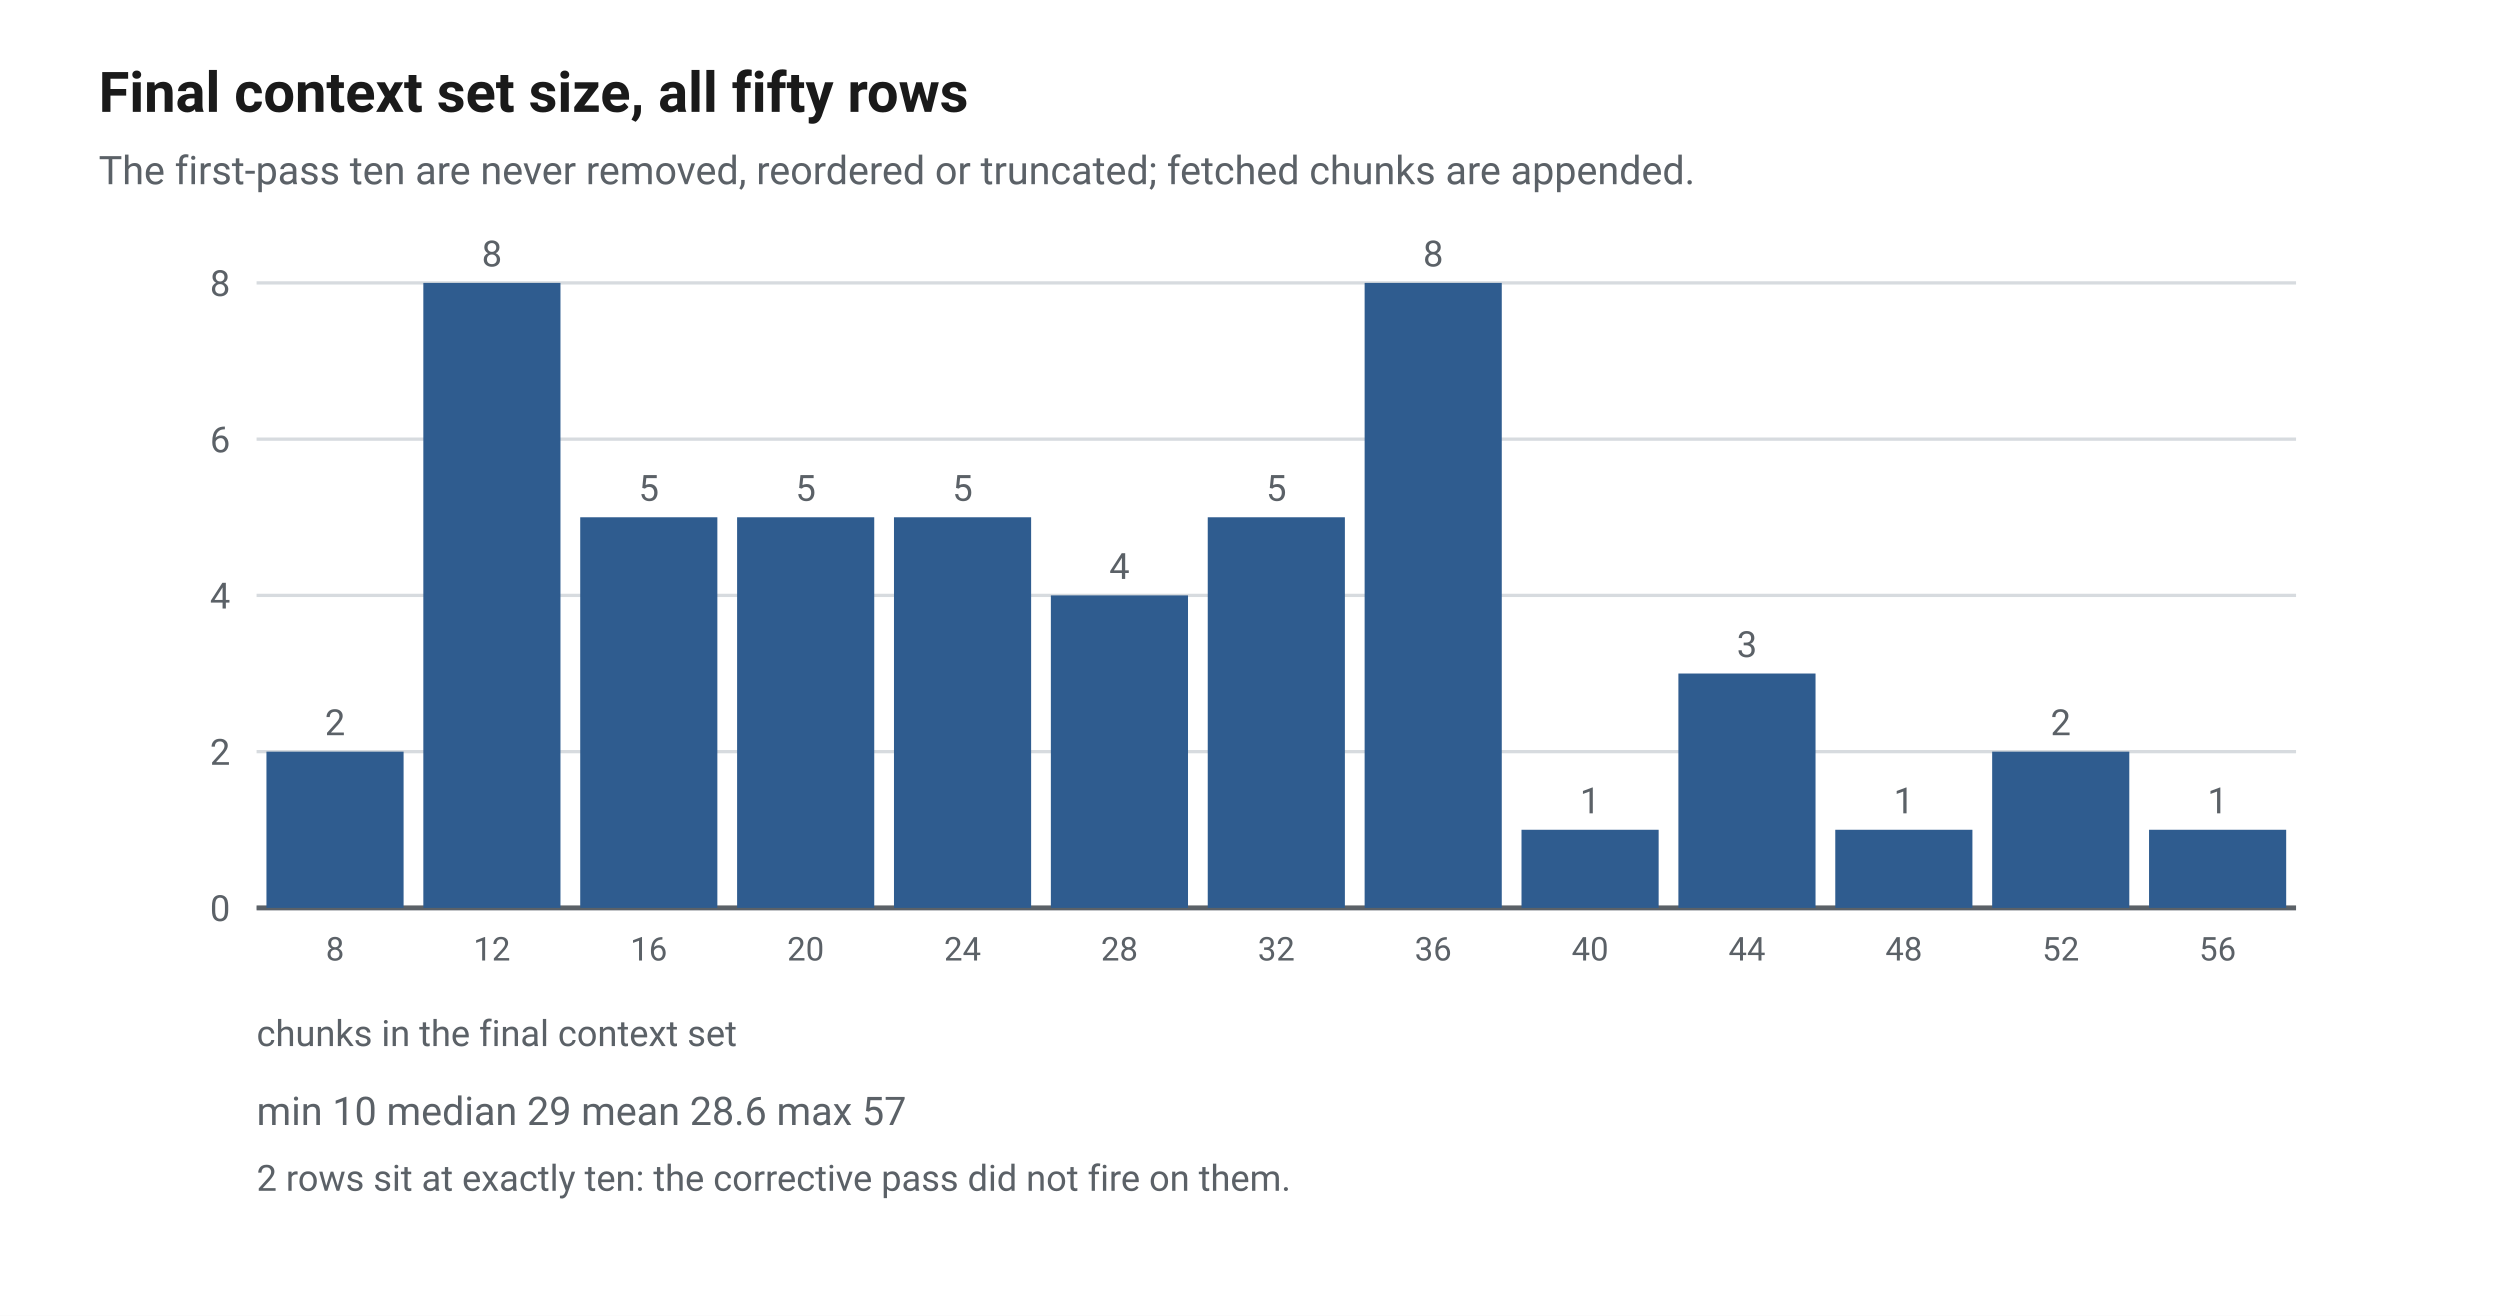
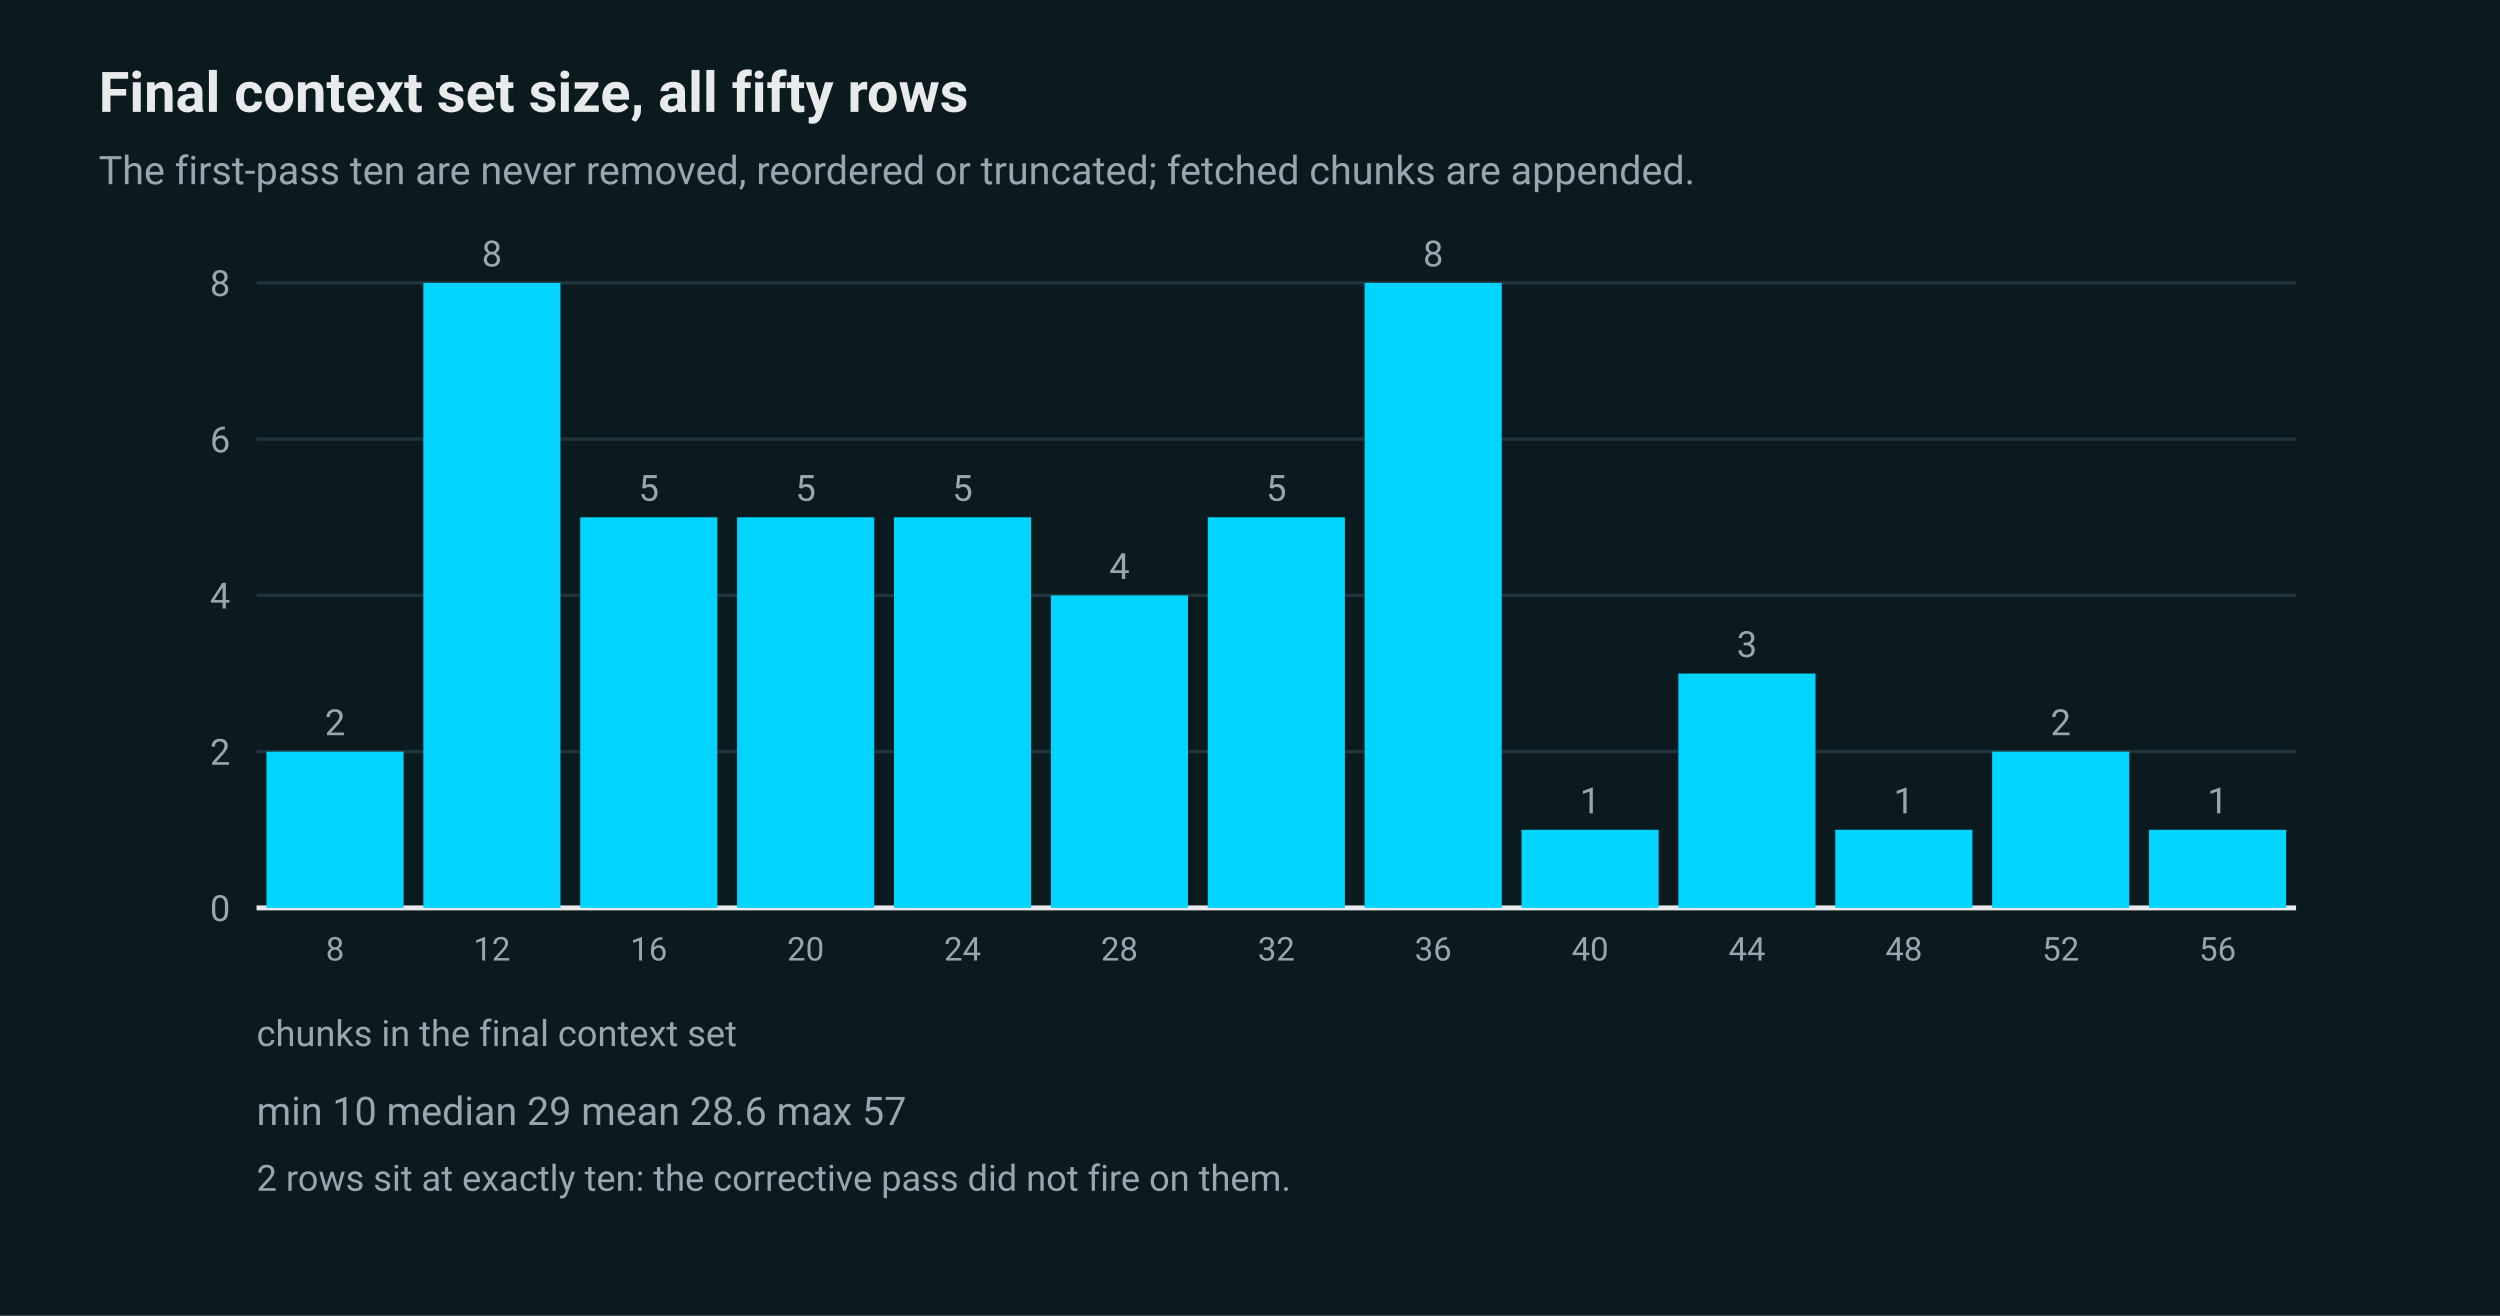
<svg xmlns="http://www.w3.org/2000/svg" width="760" height="400" viewBox="0 0 760 400" role="img" aria-labelledby="figure-title figure-desc">
-   <rect x="0" y="0" width="760" height="400" fill="#ffffff" />
-   <text x="30" y="34" font-size="17" font-family="system-ui, -apple-system, Segoe UI, Roboto, Helvetica, Arial, sans-serif" fill="#1a1a1a" font-weight="600">Final context set size, all fifty rows</text>
-   <text x="30" y="56" font-size="12" font-family="system-ui, -apple-system, Segoe UI, Roboto, Helvetica, Arial, sans-serif" fill="#5b6167">The first-pass ten are never removed, reordered or truncated; fetched chunks are appended.</text>
-   <line x1="78" y1="276" x2="698" y2="276" stroke="#d7dbdf" stroke-width="1" />
-   <text x="70" y="280" font-size="11" font-family="system-ui, -apple-system, Segoe UI, Roboto, Helvetica, Arial, sans-serif" fill="#5b6167" text-anchor="end">0</text>
-   <line x1="78" y1="228.5" x2="698" y2="228.5" stroke="#d7dbdf" stroke-width="1" />
-   <text x="70" y="232.5" font-size="11" font-family="system-ui, -apple-system, Segoe UI, Roboto, Helvetica, Arial, sans-serif" fill="#5b6167" text-anchor="end">2</text>
-   <line x1="78" y1="181" x2="698" y2="181" stroke="#d7dbdf" stroke-width="1" />
-   <text x="70" y="185" font-size="11" font-family="system-ui, -apple-system, Segoe UI, Roboto, Helvetica, Arial, sans-serif" fill="#5b6167" text-anchor="end">4</text>
-   <line x1="78" y1="133.5" x2="698" y2="133.5" stroke="#d7dbdf" stroke-width="1" />
-   <text x="70" y="137.5" font-size="11" font-family="system-ui, -apple-system, Segoe UI, Roboto, Helvetica, Arial, sans-serif" fill="#5b6167" text-anchor="end">6</text>
-   <line x1="78" y1="86" x2="698" y2="86" stroke="#d7dbdf" stroke-width="1" />
-   <text x="70" y="90" font-size="11" font-family="system-ui, -apple-system, Segoe UI, Roboto, Helvetica, Arial, sans-serif" fill="#5b6167" text-anchor="end">8</text>
-   <line x1="78" y1="276" x2="698" y2="276" stroke="#5b6167" stroke-width="1.5" />
-   <rect x="81" y="228.5" width="41.692" height="47.5" fill="#2f5c8f" />
-   <text x="101.846" y="223.5" font-size="11" font-family="system-ui, -apple-system, Segoe UI, Roboto, Helvetica, Arial, sans-serif" fill="#5b6167" text-anchor="middle">2</text>
-   <text x="101.846" y="292" font-size="10" font-family="system-ui, -apple-system, Segoe UI, Roboto, Helvetica, Arial, sans-serif" fill="#5b6167" text-anchor="middle">8</text>
-   <rect x="128.692" y="86" width="41.692" height="190" fill="#2f5c8f" />
-   <text x="149.538" y="81" font-size="11" font-family="system-ui, -apple-system, Segoe UI, Roboto, Helvetica, Arial, sans-serif" fill="#5b6167" text-anchor="middle">8</text>
-   <text x="149.538" y="292" font-size="10" font-family="system-ui, -apple-system, Segoe UI, Roboto, Helvetica, Arial, sans-serif" fill="#5b6167" text-anchor="middle">12</text>
-   <rect x="176.385" y="157.25" width="41.692" height="118.75" fill="#2f5c8f" />
-   <text x="197.231" y="152.25" font-size="11" font-family="system-ui, -apple-system, Segoe UI, Roboto, Helvetica, Arial, sans-serif" fill="#5b6167" text-anchor="middle">5</text>
-   <text x="197.231" y="292" font-size="10" font-family="system-ui, -apple-system, Segoe UI, Roboto, Helvetica, Arial, sans-serif" fill="#5b6167" text-anchor="middle">16</text>
-   <rect x="224.077" y="157.25" width="41.692" height="118.75" fill="#2f5c8f" />
-   <text x="244.923" y="152.25" font-size="11" font-family="system-ui, -apple-system, Segoe UI, Roboto, Helvetica, Arial, sans-serif" fill="#5b6167" text-anchor="middle">5</text>
-   <text x="244.923" y="292" font-size="10" font-family="system-ui, -apple-system, Segoe UI, Roboto, Helvetica, Arial, sans-serif" fill="#5b6167" text-anchor="middle">20</text>
-   <rect x="271.769" y="157.25" width="41.692" height="118.75" fill="#2f5c8f" />
-   <text x="292.615" y="152.25" font-size="11" font-family="system-ui, -apple-system, Segoe UI, Roboto, Helvetica, Arial, sans-serif" fill="#5b6167" text-anchor="middle">5</text>
-   <text x="292.615" y="292" font-size="10" font-family="system-ui, -apple-system, Segoe UI, Roboto, Helvetica, Arial, sans-serif" fill="#5b6167" text-anchor="middle">24</text>
-   <rect x="319.462" y="181" width="41.692" height="95" fill="#2f5c8f" />
-   <text x="340.308" y="176" font-size="11" font-family="system-ui, -apple-system, Segoe UI, Roboto, Helvetica, Arial, sans-serif" fill="#5b6167" text-anchor="middle">4</text>
-   <text x="340.308" y="292" font-size="10" font-family="system-ui, -apple-system, Segoe UI, Roboto, Helvetica, Arial, sans-serif" fill="#5b6167" text-anchor="middle">28</text>
-   <rect x="367.154" y="157.25" width="41.692" height="118.75" fill="#2f5c8f" />
-   <text x="388" y="152.25" font-size="11" font-family="system-ui, -apple-system, Segoe UI, Roboto, Helvetica, Arial, sans-serif" fill="#5b6167" text-anchor="middle">5</text>
-   <text x="388" y="292" font-size="10" font-family="system-ui, -apple-system, Segoe UI, Roboto, Helvetica, Arial, sans-serif" fill="#5b6167" text-anchor="middle">32</text>
-   <rect x="414.846" y="86" width="41.692" height="190" fill="#2f5c8f" />
-   <text x="435.692" y="81" font-size="11" font-family="system-ui, -apple-system, Segoe UI, Roboto, Helvetica, Arial, sans-serif" fill="#5b6167" text-anchor="middle">8</text>
-   <text x="435.692" y="292" font-size="10" font-family="system-ui, -apple-system, Segoe UI, Roboto, Helvetica, Arial, sans-serif" fill="#5b6167" text-anchor="middle">36</text>
-   <rect x="462.538" y="252.25" width="41.692" height="23.75" fill="#2f5c8f" />
-   <text x="483.385" y="247.25" font-size="11" font-family="system-ui, -apple-system, Segoe UI, Roboto, Helvetica, Arial, sans-serif" fill="#5b6167" text-anchor="middle">1</text>
-   <text x="483.385" y="292" font-size="10" font-family="system-ui, -apple-system, Segoe UI, Roboto, Helvetica, Arial, sans-serif" fill="#5b6167" text-anchor="middle">40</text>
-   <rect x="510.231" y="204.75" width="41.692" height="71.25" fill="#2f5c8f" />
-   <text x="531.077" y="199.75" font-size="11" font-family="system-ui, -apple-system, Segoe UI, Roboto, Helvetica, Arial, sans-serif" fill="#5b6167" text-anchor="middle">3</text>
-   <text x="531.077" y="292" font-size="10" font-family="system-ui, -apple-system, Segoe UI, Roboto, Helvetica, Arial, sans-serif" fill="#5b6167" text-anchor="middle">44</text>
-   <rect x="557.923" y="252.25" width="41.692" height="23.75" fill="#2f5c8f" />
-   <text x="578.769" y="247.25" font-size="11" font-family="system-ui, -apple-system, Segoe UI, Roboto, Helvetica, Arial, sans-serif" fill="#5b6167" text-anchor="middle">1</text>
-   <text x="578.769" y="292" font-size="10" font-family="system-ui, -apple-system, Segoe UI, Roboto, Helvetica, Arial, sans-serif" fill="#5b6167" text-anchor="middle">48</text>
-   <rect x="605.615" y="228.5" width="41.692" height="47.5" fill="#2f5c8f" />
-   <text x="626.462" y="223.5" font-size="11" font-family="system-ui, -apple-system, Segoe UI, Roboto, Helvetica, Arial, sans-serif" fill="#5b6167" text-anchor="middle">2</text>
-   <text x="626.462" y="292" font-size="10" font-family="system-ui, -apple-system, Segoe UI, Roboto, Helvetica, Arial, sans-serif" fill="#5b6167" text-anchor="middle">52</text>
-   <rect x="653.308" y="252.25" width="41.692" height="23.75" fill="#2f5c8f" />
-   <text x="674.154" y="247.25" font-size="11" font-family="system-ui, -apple-system, Segoe UI, Roboto, Helvetica, Arial, sans-serif" fill="#5b6167" text-anchor="middle">1</text>
-   <text x="674.154" y="292" font-size="10" font-family="system-ui, -apple-system, Segoe UI, Roboto, Helvetica, Arial, sans-serif" fill="#5b6167" text-anchor="middle">56</text>
-   <text x="78" y="318" font-size="11" font-family="system-ui, -apple-system, Segoe UI, Roboto, Helvetica, Arial, sans-serif" fill="#5b6167">chunks in the final context set</text>
-   <text x="78" y="342" font-size="12" font-family="system-ui, -apple-system, Segoe UI, Roboto, Helvetica, Arial, sans-serif" fill="#5b6167">min 10   median 29   mean 28.6   max 57</text>
-   <text x="78" y="362" font-size="11" font-family="system-ui, -apple-system, Segoe UI, Roboto, Helvetica, Arial, sans-serif" fill="#5b6167">2 rows sit at exactly ten: the corrective pass did not fire on them.</text>
+   <rect x="0" y="0" width="760" height="400" fill="#0A1A1F" />
+   <text x="30" y="34" font-size="17" font-family="system-ui, -apple-system, Segoe UI, Roboto, Helvetica, Arial, sans-serif" fill="#E8EAEC" font-weight="600">Final context set size, all fifty rows</text>
+   <text x="30" y="56" font-size="12" font-family="system-ui, -apple-system, Segoe UI, Roboto, Helvetica, Arial, sans-serif" fill="#9AA5AD">The first-pass ten are never removed, reordered or truncated; fetched chunks are appended.</text>
+   <line x1="78" y1="276" x2="698" y2="276" stroke="#22353D" stroke-width="1" />
+   <text x="70" y="280" font-size="11" font-family="system-ui, -apple-system, Segoe UI, Roboto, Helvetica, Arial, sans-serif" fill="#9AA5AD" text-anchor="end">0</text>
+   <line x1="78" y1="228.5" x2="698" y2="228.5" stroke="#22353D" stroke-width="1" />
+   <text x="70" y="232.5" font-size="11" font-family="system-ui, -apple-system, Segoe UI, Roboto, Helvetica, Arial, sans-serif" fill="#9AA5AD" text-anchor="end">2</text>
+   <line x1="78" y1="181" x2="698" y2="181" stroke="#22353D" stroke-width="1" />
+   <text x="70" y="185" font-size="11" font-family="system-ui, -apple-system, Segoe UI, Roboto, Helvetica, Arial, sans-serif" fill="#9AA5AD" text-anchor="end">4</text>
+   <line x1="78" y1="133.5" x2="698" y2="133.5" stroke="#22353D" stroke-width="1" />
+   <text x="70" y="137.5" font-size="11" font-family="system-ui, -apple-system, Segoe UI, Roboto, Helvetica, Arial, sans-serif" fill="#9AA5AD" text-anchor="end">6</text>
+   <line x1="78" y1="86" x2="698" y2="86" stroke="#22353D" stroke-width="1" />
+   <text x="70" y="90" font-size="11" font-family="system-ui, -apple-system, Segoe UI, Roboto, Helvetica, Arial, sans-serif" fill="#9AA5AD" text-anchor="end">8</text>
+   <line x1="78" y1="276" x2="698" y2="276" stroke="#E8EAEC" stroke-width="1.5" />
+   <rect x="81" y="228.5" width="41.692" height="47.5" fill="#00D4FF" />
+   <text x="101.846" y="223.5" font-size="11" font-family="system-ui, -apple-system, Segoe UI, Roboto, Helvetica, Arial, sans-serif" fill="#9AA5AD" text-anchor="middle">2</text>
+   <text x="101.846" y="292" font-size="10" font-family="system-ui, -apple-system, Segoe UI, Roboto, Helvetica, Arial, sans-serif" fill="#9AA5AD" text-anchor="middle">8</text>
+   <rect x="128.692" y="86" width="41.692" height="190" fill="#00D4FF" />
+   <text x="149.538" y="81" font-size="11" font-family="system-ui, -apple-system, Segoe UI, Roboto, Helvetica, Arial, sans-serif" fill="#9AA5AD" text-anchor="middle">8</text>
+   <text x="149.538" y="292" font-size="10" font-family="system-ui, -apple-system, Segoe UI, Roboto, Helvetica, Arial, sans-serif" fill="#9AA5AD" text-anchor="middle">12</text>
+   <rect x="176.385" y="157.25" width="41.692" height="118.75" fill="#00D4FF" />
+   <text x="197.231" y="152.25" font-size="11" font-family="system-ui, -apple-system, Segoe UI, Roboto, Helvetica, Arial, sans-serif" fill="#9AA5AD" text-anchor="middle">5</text>
+   <text x="197.231" y="292" font-size="10" font-family="system-ui, -apple-system, Segoe UI, Roboto, Helvetica, Arial, sans-serif" fill="#9AA5AD" text-anchor="middle">16</text>
+   <rect x="224.077" y="157.25" width="41.692" height="118.75" fill="#00D4FF" />
+   <text x="244.923" y="152.25" font-size="11" font-family="system-ui, -apple-system, Segoe UI, Roboto, Helvetica, Arial, sans-serif" fill="#9AA5AD" text-anchor="middle">5</text>
+   <text x="244.923" y="292" font-size="10" font-family="system-ui, -apple-system, Segoe UI, Roboto, Helvetica, Arial, sans-serif" fill="#9AA5AD" text-anchor="middle">20</text>
+   <rect x="271.769" y="157.25" width="41.692" height="118.75" fill="#00D4FF" />
+   <text x="292.615" y="152.25" font-size="11" font-family="system-ui, -apple-system, Segoe UI, Roboto, Helvetica, Arial, sans-serif" fill="#9AA5AD" text-anchor="middle">5</text>
+   <text x="292.615" y="292" font-size="10" font-family="system-ui, -apple-system, Segoe UI, Roboto, Helvetica, Arial, sans-serif" fill="#9AA5AD" text-anchor="middle">24</text>
+   <rect x="319.462" y="181" width="41.692" height="95" fill="#00D4FF" />
+   <text x="340.308" y="176" font-size="11" font-family="system-ui, -apple-system, Segoe UI, Roboto, Helvetica, Arial, sans-serif" fill="#9AA5AD" text-anchor="middle">4</text>
+   <text x="340.308" y="292" font-size="10" font-family="system-ui, -apple-system, Segoe UI, Roboto, Helvetica, Arial, sans-serif" fill="#9AA5AD" text-anchor="middle">28</text>
+   <rect x="367.154" y="157.25" width="41.692" height="118.75" fill="#00D4FF" />
+   <text x="388" y="152.25" font-size="11" font-family="system-ui, -apple-system, Segoe UI, Roboto, Helvetica, Arial, sans-serif" fill="#9AA5AD" text-anchor="middle">5</text>
+   <text x="388" y="292" font-size="10" font-family="system-ui, -apple-system, Segoe UI, Roboto, Helvetica, Arial, sans-serif" fill="#9AA5AD" text-anchor="middle">32</text>
+   <rect x="414.846" y="86" width="41.692" height="190" fill="#00D4FF" />
+   <text x="435.692" y="81" font-size="11" font-family="system-ui, -apple-system, Segoe UI, Roboto, Helvetica, Arial, sans-serif" fill="#9AA5AD" text-anchor="middle">8</text>
+   <text x="435.692" y="292" font-size="10" font-family="system-ui, -apple-system, Segoe UI, Roboto, Helvetica, Arial, sans-serif" fill="#9AA5AD" text-anchor="middle">36</text>
+   <rect x="462.538" y="252.25" width="41.692" height="23.75" fill="#00D4FF" />
+   <text x="483.385" y="247.25" font-size="11" font-family="system-ui, -apple-system, Segoe UI, Roboto, Helvetica, Arial, sans-serif" fill="#9AA5AD" text-anchor="middle">1</text>
+   <text x="483.385" y="292" font-size="10" font-family="system-ui, -apple-system, Segoe UI, Roboto, Helvetica, Arial, sans-serif" fill="#9AA5AD" text-anchor="middle">40</text>
+   <rect x="510.231" y="204.75" width="41.692" height="71.25" fill="#00D4FF" />
+   <text x="531.077" y="199.75" font-size="11" font-family="system-ui, -apple-system, Segoe UI, Roboto, Helvetica, Arial, sans-serif" fill="#9AA5AD" text-anchor="middle">3</text>
+   <text x="531.077" y="292" font-size="10" font-family="system-ui, -apple-system, Segoe UI, Roboto, Helvetica, Arial, sans-serif" fill="#9AA5AD" text-anchor="middle">44</text>
+   <rect x="557.923" y="252.25" width="41.692" height="23.75" fill="#00D4FF" />
+   <text x="578.769" y="247.25" font-size="11" font-family="system-ui, -apple-system, Segoe UI, Roboto, Helvetica, Arial, sans-serif" fill="#9AA5AD" text-anchor="middle">1</text>
+   <text x="578.769" y="292" font-size="10" font-family="system-ui, -apple-system, Segoe UI, Roboto, Helvetica, Arial, sans-serif" fill="#9AA5AD" text-anchor="middle">48</text>
+   <rect x="605.615" y="228.5" width="41.692" height="47.5" fill="#00D4FF" />
+   <text x="626.462" y="223.5" font-size="11" font-family="system-ui, -apple-system, Segoe UI, Roboto, Helvetica, Arial, sans-serif" fill="#9AA5AD" text-anchor="middle">2</text>
+   <text x="626.462" y="292" font-size="10" font-family="system-ui, -apple-system, Segoe UI, Roboto, Helvetica, Arial, sans-serif" fill="#9AA5AD" text-anchor="middle">52</text>
+   <rect x="653.308" y="252.25" width="41.692" height="23.75" fill="#00D4FF" />
+   <text x="674.154" y="247.25" font-size="11" font-family="system-ui, -apple-system, Segoe UI, Roboto, Helvetica, Arial, sans-serif" fill="#9AA5AD" text-anchor="middle">1</text>
+   <text x="674.154" y="292" font-size="10" font-family="system-ui, -apple-system, Segoe UI, Roboto, Helvetica, Arial, sans-serif" fill="#9AA5AD" text-anchor="middle">56</text>
+   <text x="78" y="318" font-size="11" font-family="system-ui, -apple-system, Segoe UI, Roboto, Helvetica, Arial, sans-serif" fill="#9AA5AD">chunks in the final context set</text>
+   <text x="78" y="342" font-size="12" font-family="system-ui, -apple-system, Segoe UI, Roboto, Helvetica, Arial, sans-serif" fill="#9AA5AD">min 10   median 29   mean 28.6   max 57</text>
+   <text x="78" y="362" font-size="11" font-family="system-ui, -apple-system, Segoe UI, Roboto, Helvetica, Arial, sans-serif" fill="#9AA5AD">2 rows sit at exactly ten: the corrective pass did not fire on them.</text>
</svg>
